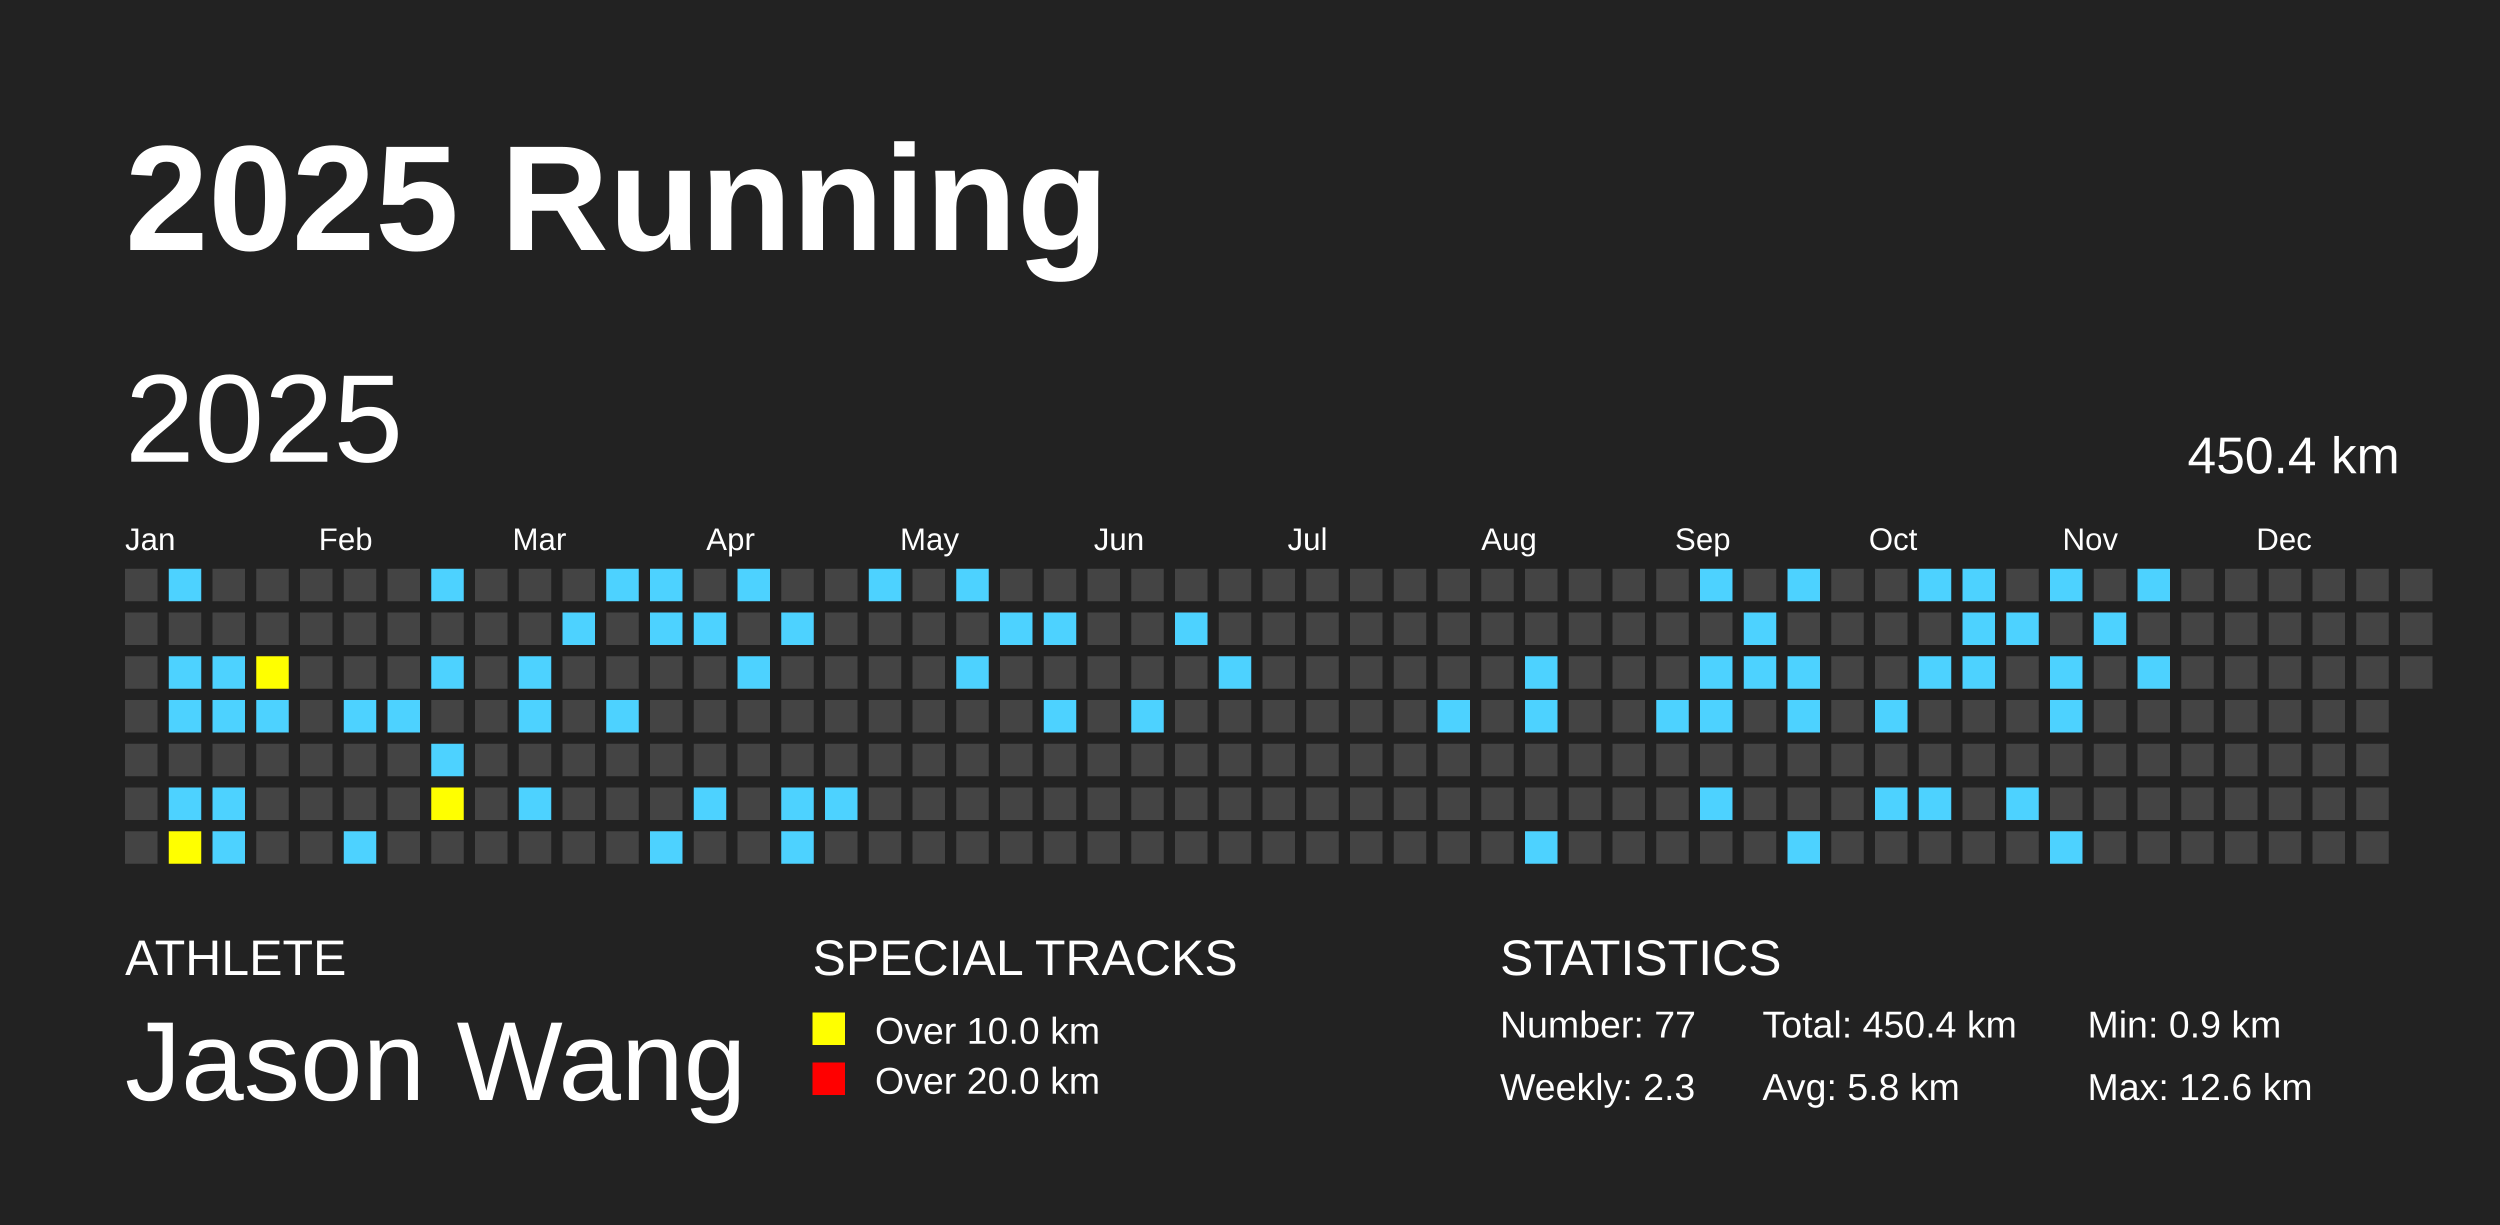
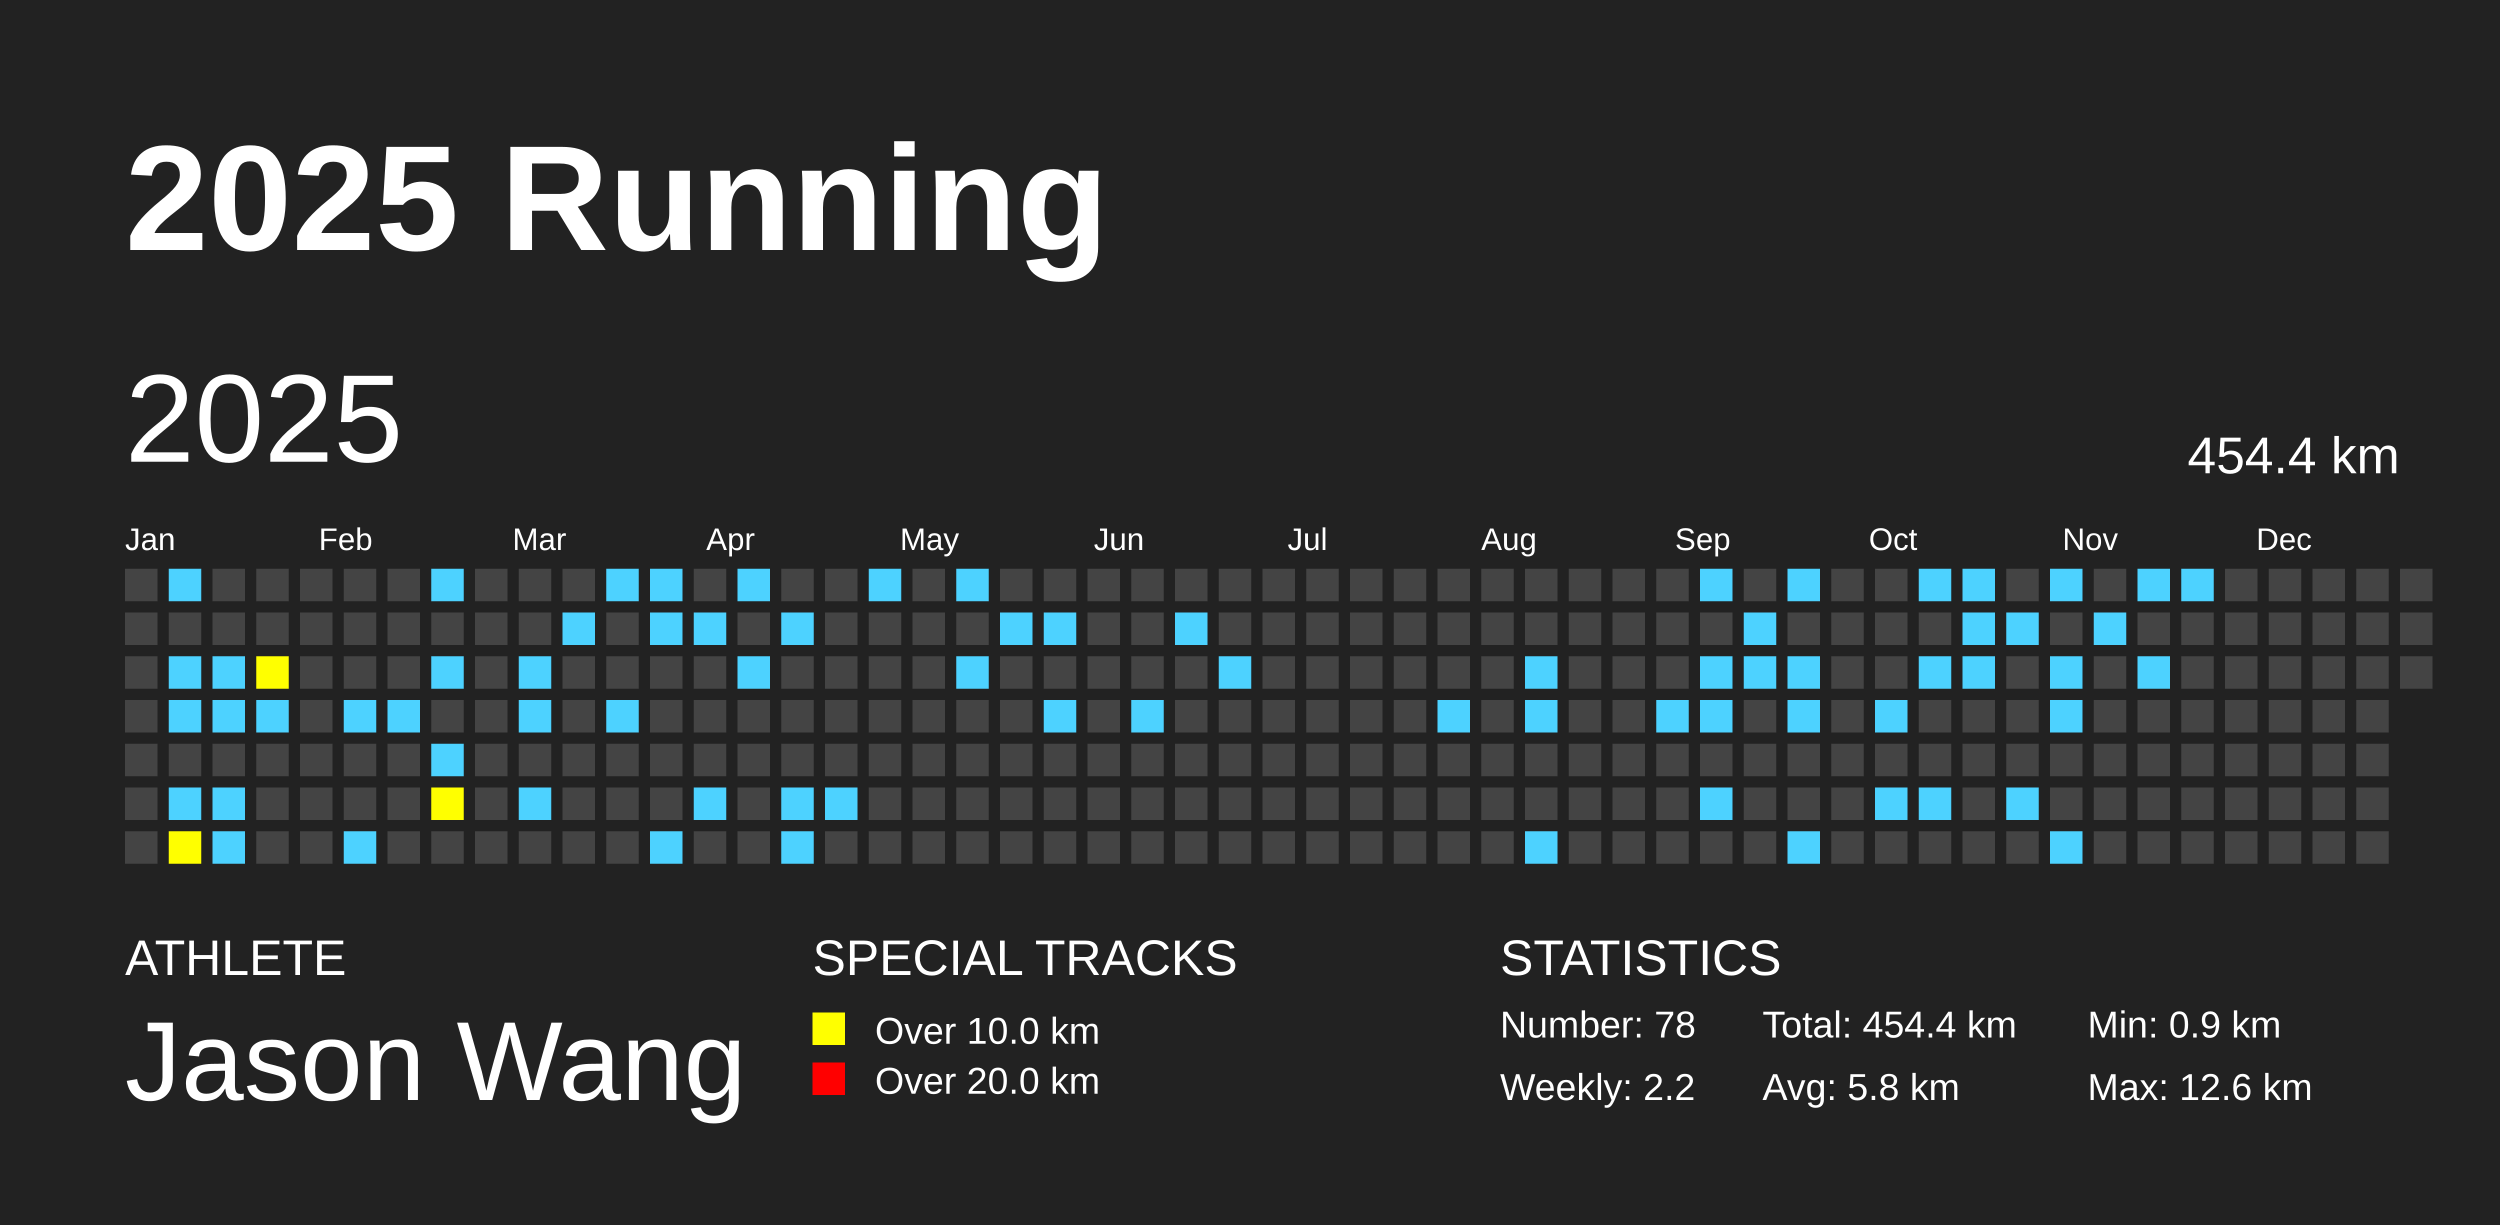
<svg xmlns="http://www.w3.org/2000/svg" baseProfile="full" height="98mm" version="1.1" viewBox="0,0,200,98" width="200mm">
  <defs />
  <rect fill="#222222" height="98" width="200" x="0" y="0" />
  <text fill="#FFFFFF" style="font-size:12px; font-family:Arial; font-weight:bold;" x="10" y="20">2025 Running</text>
  <text fill="#FFFFFF" style="font-size:4px; font-family:Arial" x="10" y="78">ATHLETE</text>
  <text fill="#FFFFFF" style="font-size:9px; font-family:Arial" x="10" y="88">Jason Wang</text>
  <text fill="#FFFFFF" style="font-size:4px; font-family:Arial" x="65" y="78">SPECIAL TRACKS</text>
  <rect fill="yellow" height="2.6" width="2.6" x="65" y="81" />
  <text fill="#FFFFFF" style="font-size:3px; font-family:Arial" x="70" y="83.5">Over 10.0 km</text>
  <rect fill="red" height="2.6" width="2.6" x="65" y="85" />
  <text fill="#FFFFFF" style="font-size:3px; font-family:Arial" x="70" y="87.5">Over 20.0 km</text>
  <text fill="#FFFFFF" style="font-size:4px; font-family:Arial" x="120" y="78">STATISTICS</text>
-   <text fill="#FFFFFF" style="font-size:3px; font-family:Arial" x="120" y="83">Number: 77</text>
-   <text fill="#FFFFFF" style="font-size:3px; font-family:Arial" x="120" y="88">Weekly: 2.3</text>
-   <text fill="#FFFFFF" style="font-size:3px; font-family:Arial" x="141" y="83">Total: 450.4 km</text>
+   <text fill="#FFFFFF" style="font-size:3px; font-family:Arial" x="120" y="83">Number: 78</text>
+   <text fill="#FFFFFF" style="font-size:3px; font-family:Arial" x="120" y="88">Weekly: 2.2</text>
+   <text fill="#FFFFFF" style="font-size:3px; font-family:Arial" x="141" y="83">Total: 454.4 km</text>
  <text fill="#FFFFFF" style="font-size:3px; font-family:Arial" x="141" y="88">Avg: 5.8 km</text>
  <text fill="#FFFFFF" style="font-size:3px; font-family:Arial" x="167" y="83">Min: 0.9 km</text>
  <text fill="#FFFFFF" style="font-size:3px; font-family:Arial" x="167" y="88">Max: 12.6 km</text>
  <text dominant-baseline="hanging" fill="#FFFFFF" style="font-size:10.0px; font-family:Arial;" x="10" y="30">2025</text>
-   <text dominant-baseline="hanging" fill="#FFFFFF" style="font-size:4.125px; font-family:Arial;" x="175" y="35">450.4 km</text>
+   <text dominant-baseline="hanging" fill="#FFFFFF" style="font-size:4.125px; font-family:Arial;" x="175" y="35">454.4 km</text>
  <text fill="#FFFFFF" style="font-size:2.5px; font-family:Arial" x="10.0" y="44">Jan</text>
  <text fill="#FFFFFF" style="font-size:2.5px; font-family:Arial" x="25.5" y="44">Feb</text>
  <text fill="#FFFFFF" style="font-size:2.5px; font-family:Arial" x="41.0" y="44">Mar</text>
  <text fill="#FFFFFF" style="font-size:2.5px; font-family:Arial" x="56.5" y="44">Apr</text>
  <text fill="#FFFFFF" style="font-size:2.5px; font-family:Arial" x="72.0" y="44">May</text>
  <text fill="#FFFFFF" style="font-size:2.5px; font-family:Arial" x="87.5" y="44">Jun</text>
  <text fill="#FFFFFF" style="font-size:2.5px; font-family:Arial" x="103.0" y="44">Jul</text>
  <text fill="#FFFFFF" style="font-size:2.5px; font-family:Arial" x="118.5" y="44">Aug</text>
  <text fill="#FFFFFF" style="font-size:2.5px; font-family:Arial" x="134.0" y="44">Sep</text>
  <text fill="#FFFFFF" style="font-size:2.5px; font-family:Arial" x="149.5" y="44">Oct</text>
  <text fill="#FFFFFF" style="font-size:2.5px; font-family:Arial" x="165.0" y="44">Nov</text>
  <text fill="#FFFFFF" style="font-size:2.5px; font-family:Arial" x="180.5" y="44">Dec</text>
  <rect fill="#444444" height="2.6" width="2.6" x="10.0" y="45.5" />
  <rect fill="#444444" height="2.6" width="2.6" x="10.0" y="49.0" />
  <rect fill="#444444" height="2.6" width="2.6" x="10.0" y="52.5" />
  <rect fill="#444444" height="2.6" width="2.6" x="10.0" y="56.0" />
  <rect fill="#444444" height="2.6" width="2.6" x="10.0" y="59.5" />
  <rect fill="#444444" height="2.6" width="2.6" x="10.0" y="63.0" />
  <rect fill="#444444" height="2.6" width="2.6" x="10.0" y="66.5" />
  <rect fill="#4DD2FF" height="2.6" width="2.6" x="13.5" y="45.5" />
  <rect fill="#444444" height="2.6" width="2.6" x="13.5" y="49.0" />
  <rect fill="#4DD2FF" height="2.6" width="2.6" x="13.5" y="52.5" />
  <rect fill="#4DD2FF" height="2.6" width="2.6" x="13.5" y="56.0" />
  <rect fill="#444444" height="2.6" width="2.6" x="13.5" y="59.5" />
  <rect fill="#4DD2FF" height="2.6" width="2.6" x="13.5" y="63.0" />
  <rect fill="yellow" height="2.6" width="2.6" x="13.5" y="66.5" />
  <rect fill="#444444" height="2.6" width="2.6" x="17.0" y="45.5" />
  <rect fill="#444444" height="2.6" width="2.6" x="17.0" y="49.0" />
  <rect fill="#4DD2FF" height="2.6" width="2.6" x="17.0" y="52.5" />
  <rect fill="#4DD2FF" height="2.6" width="2.6" x="17.0" y="56.0" />
  <rect fill="#444444" height="2.6" width="2.6" x="17.0" y="59.5" />
  <rect fill="#4DD2FF" height="2.6" width="2.6" x="17.0" y="63.0" />
  <rect fill="#4DD2FF" height="2.6" width="2.6" x="17.0" y="66.5" />
  <rect fill="#444444" height="2.6" width="2.6" x="20.5" y="45.5" />
  <rect fill="#444444" height="2.6" width="2.6" x="20.5" y="49.0" />
  <rect fill="yellow" height="2.6" width="2.6" x="20.5" y="52.5" />
  <rect fill="#4DD2FF" height="2.6" width="2.6" x="20.5" y="56.0" />
  <rect fill="#444444" height="2.6" width="2.6" x="20.5" y="59.5" />
  <rect fill="#444444" height="2.6" width="2.6" x="20.5" y="63.0" />
  <rect fill="#444444" height="2.6" width="2.6" x="20.5" y="66.5" />
  <rect fill="#444444" height="2.6" width="2.6" x="24.0" y="45.5" />
  <rect fill="#444444" height="2.6" width="2.6" x="24.0" y="49.0" />
  <rect fill="#444444" height="2.6" width="2.6" x="24.0" y="52.5" />
  <rect fill="#444444" height="2.6" width="2.6" x="24.0" y="56.0" />
  <rect fill="#444444" height="2.6" width="2.6" x="24.0" y="59.5" />
  <rect fill="#444444" height="2.6" width="2.6" x="24.0" y="63.0" />
  <rect fill="#444444" height="2.6" width="2.6" x="24.0" y="66.5" />
  <rect fill="#444444" height="2.6" width="2.6" x="27.5" y="45.5" />
  <rect fill="#444444" height="2.6" width="2.6" x="27.5" y="49.0" />
  <rect fill="#444444" height="2.6" width="2.6" x="27.5" y="52.5" />
  <rect fill="#4DD2FF" height="2.6" width="2.6" x="27.5" y="56.0" />
  <rect fill="#444444" height="2.6" width="2.6" x="27.5" y="59.5" />
  <rect fill="#444444" height="2.6" width="2.6" x="27.5" y="63.0" />
  <rect fill="#4DD2FF" height="2.6" width="2.6" x="27.5" y="66.5" />
  <rect fill="#444444" height="2.6" width="2.6" x="31.0" y="45.5" />
  <rect fill="#444444" height="2.6" width="2.6" x="31.0" y="49.0" />
  <rect fill="#444444" height="2.6" width="2.6" x="31.0" y="52.5" />
  <rect fill="#4DD2FF" height="2.6" width="2.6" x="31.0" y="56.0" />
  <rect fill="#444444" height="2.6" width="2.6" x="31.0" y="59.5" />
  <rect fill="#444444" height="2.6" width="2.6" x="31.0" y="63.0" />
  <rect fill="#444444" height="2.6" width="2.6" x="31.0" y="66.5" />
  <rect fill="#4DD2FF" height="2.6" width="2.6" x="34.5" y="45.5" />
  <rect fill="#444444" height="2.6" width="2.6" x="34.5" y="49.0" />
  <rect fill="#4DD2FF" height="2.6" width="2.6" x="34.5" y="52.5" />
  <rect fill="#444444" height="2.6" width="2.6" x="34.5" y="56.0" />
  <rect fill="#4DD2FF" height="2.6" width="2.6" x="34.5" y="59.5" />
  <rect fill="yellow" height="2.6" width="2.6" x="34.5" y="63.0" />
  <rect fill="#444444" height="2.6" width="2.6" x="34.5" y="66.5" />
  <rect fill="#444444" height="2.6" width="2.6" x="38.0" y="45.5" />
  <rect fill="#444444" height="2.6" width="2.6" x="38.0" y="49.0" />
  <rect fill="#444444" height="2.6" width="2.6" x="38.0" y="52.5" />
  <rect fill="#444444" height="2.6" width="2.6" x="38.0" y="56.0" />
  <rect fill="#444444" height="2.6" width="2.6" x="38.0" y="59.5" />
  <rect fill="#444444" height="2.6" width="2.6" x="38.0" y="63.0" />
  <rect fill="#444444" height="2.6" width="2.6" x="38.0" y="66.5" />
  <rect fill="#444444" height="2.6" width="2.6" x="41.5" y="45.5" />
  <rect fill="#444444" height="2.6" width="2.6" x="41.5" y="49.0" />
  <rect fill="#4DD2FF" height="2.6" width="2.6" x="41.5" y="52.5" />
  <rect fill="#4DD2FF" height="2.6" width="2.6" x="41.5" y="56.0" />
  <rect fill="#444444" height="2.6" width="2.6" x="41.5" y="59.5" />
  <rect fill="#4DD2FF" height="2.6" width="2.6" x="41.5" y="63.0" />
  <rect fill="#444444" height="2.6" width="2.6" x="41.5" y="66.5" />
  <rect fill="#444444" height="2.6" width="2.6" x="45.0" y="45.5" />
  <rect fill="#4DD2FF" height="2.6" width="2.6" x="45.0" y="49.0" />
  <rect fill="#444444" height="2.6" width="2.6" x="45.0" y="52.5" />
  <rect fill="#444444" height="2.6" width="2.6" x="45.0" y="56.0" />
  <rect fill="#444444" height="2.6" width="2.6" x="45.0" y="59.5" />
  <rect fill="#444444" height="2.6" width="2.6" x="45.0" y="63.0" />
  <rect fill="#444444" height="2.6" width="2.6" x="45.0" y="66.5" />
  <rect fill="#4DD2FF" height="2.6" width="2.6" x="48.5" y="45.5" />
  <rect fill="#444444" height="2.6" width="2.6" x="48.5" y="49.0" />
  <rect fill="#444444" height="2.6" width="2.6" x="48.5" y="52.5" />
  <rect fill="#4DD2FF" height="2.6" width="2.6" x="48.5" y="56.0" />
  <rect fill="#444444" height="2.6" width="2.6" x="48.5" y="59.5" />
  <rect fill="#444444" height="2.6" width="2.6" x="48.5" y="63.0" />
  <rect fill="#444444" height="2.6" width="2.6" x="48.5" y="66.5" />
  <rect fill="#4DD2FF" height="2.6" width="2.6" x="52.0" y="45.5" />
  <rect fill="#4DD2FF" height="2.6" width="2.6" x="52.0" y="49.0" />
  <rect fill="#444444" height="2.6" width="2.6" x="52.0" y="52.5" />
  <rect fill="#444444" height="2.6" width="2.6" x="52.0" y="56.0" />
  <rect fill="#444444" height="2.6" width="2.6" x="52.0" y="59.5" />
  <rect fill="#444444" height="2.6" width="2.6" x="52.0" y="63.0" />
  <rect fill="#4DD2FF" height="2.6" width="2.6" x="52.0" y="66.5" />
  <rect fill="#444444" height="2.6" width="2.6" x="55.5" y="45.5" />
  <rect fill="#4DD2FF" height="2.6" width="2.6" x="55.5" y="49.0" />
  <rect fill="#444444" height="2.6" width="2.6" x="55.5" y="52.5" />
  <rect fill="#444444" height="2.6" width="2.6" x="55.5" y="56.0" />
  <rect fill="#444444" height="2.6" width="2.6" x="55.5" y="59.5" />
  <rect fill="#4DD2FF" height="2.6" width="2.6" x="55.5" y="63.0" />
  <rect fill="#444444" height="2.6" width="2.6" x="55.5" y="66.5" />
  <rect fill="#4DD2FF" height="2.6" width="2.6" x="59.0" y="45.5" />
  <rect fill="#444444" height="2.6" width="2.6" x="59.0" y="49.0" />
  <rect fill="#4DD2FF" height="2.6" width="2.6" x="59.0" y="52.5" />
  <rect fill="#444444" height="2.6" width="2.6" x="59.0" y="56.0" />
  <rect fill="#444444" height="2.6" width="2.6" x="59.0" y="59.5" />
  <rect fill="#444444" height="2.6" width="2.6" x="59.0" y="63.0" />
  <rect fill="#444444" height="2.6" width="2.6" x="59.0" y="66.5" />
  <rect fill="#444444" height="2.6" width="2.6" x="62.5" y="45.5" />
  <rect fill="#4DD2FF" height="2.6" width="2.6" x="62.5" y="49.0" />
  <rect fill="#444444" height="2.6" width="2.6" x="62.5" y="52.5" />
  <rect fill="#444444" height="2.6" width="2.6" x="62.5" y="56.0" />
  <rect fill="#444444" height="2.6" width="2.6" x="62.5" y="59.5" />
  <rect fill="#4DD2FF" height="2.6" width="2.6" x="62.5" y="63.0" />
  <rect fill="#4DD2FF" height="2.6" width="2.6" x="62.5" y="66.5" />
  <rect fill="#444444" height="2.6" width="2.6" x="66.0" y="45.5" />
  <rect fill="#444444" height="2.6" width="2.6" x="66.0" y="49.0" />
  <rect fill="#444444" height="2.6" width="2.6" x="66.0" y="52.5" />
  <rect fill="#444444" height="2.6" width="2.6" x="66.0" y="56.0" />
  <rect fill="#444444" height="2.6" width="2.6" x="66.0" y="59.5" />
  <rect fill="#4DD2FF" height="2.6" width="2.6" x="66.0" y="63.0" />
  <rect fill="#444444" height="2.6" width="2.6" x="66.0" y="66.5" />
  <rect fill="#4DD2FF" height="2.6" width="2.6" x="69.5" y="45.5" />
  <rect fill="#444444" height="2.6" width="2.6" x="69.5" y="49.0" />
  <rect fill="#444444" height="2.6" width="2.6" x="69.5" y="52.5" />
  <rect fill="#444444" height="2.6" width="2.6" x="69.5" y="56.0" />
  <rect fill="#444444" height="2.6" width="2.6" x="69.5" y="59.5" />
  <rect fill="#444444" height="2.6" width="2.6" x="69.5" y="63.0" />
  <rect fill="#444444" height="2.6" width="2.6" x="69.5" y="66.5" />
  <rect fill="#444444" height="2.6" width="2.6" x="73.0" y="45.5" />
  <rect fill="#444444" height="2.6" width="2.6" x="73.0" y="49.0" />
  <rect fill="#444444" height="2.6" width="2.6" x="73.0" y="52.5" />
  <rect fill="#444444" height="2.6" width="2.6" x="73.0" y="56.0" />
  <rect fill="#444444" height="2.6" width="2.6" x="73.0" y="59.5" />
  <rect fill="#444444" height="2.6" width="2.6" x="73.0" y="63.0" />
  <rect fill="#444444" height="2.6" width="2.6" x="73.0" y="66.5" />
  <rect fill="#4DD2FF" height="2.6" width="2.6" x="76.5" y="45.5" />
  <rect fill="#444444" height="2.6" width="2.6" x="76.5" y="49.0" />
  <rect fill="#4DD2FF" height="2.6" width="2.6" x="76.5" y="52.5" />
  <rect fill="#444444" height="2.6" width="2.6" x="76.5" y="56.0" />
  <rect fill="#444444" height="2.6" width="2.6" x="76.5" y="59.5" />
  <rect fill="#444444" height="2.6" width="2.6" x="76.5" y="63.0" />
  <rect fill="#444444" height="2.6" width="2.6" x="76.5" y="66.5" />
  <rect fill="#444444" height="2.6" width="2.6" x="80.0" y="45.5" />
  <rect fill="#4DD2FF" height="2.6" width="2.6" x="80.0" y="49.0" />
  <rect fill="#444444" height="2.6" width="2.6" x="80.0" y="52.5" />
  <rect fill="#444444" height="2.6" width="2.6" x="80.0" y="56.0" />
  <rect fill="#444444" height="2.6" width="2.6" x="80.0" y="59.5" />
  <rect fill="#444444" height="2.6" width="2.6" x="80.0" y="63.0" />
  <rect fill="#444444" height="2.6" width="2.6" x="80.0" y="66.5" />
  <rect fill="#444444" height="2.6" width="2.6" x="83.5" y="45.5" />
  <rect fill="#4DD2FF" height="2.6" width="2.6" x="83.5" y="49.0" />
  <rect fill="#444444" height="2.6" width="2.6" x="83.5" y="52.5" />
  <rect fill="#4DD2FF" height="2.6" width="2.6" x="83.5" y="56.0" />
  <rect fill="#444444" height="2.6" width="2.6" x="83.5" y="59.5" />
  <rect fill="#444444" height="2.6" width="2.6" x="83.5" y="63.0" />
  <rect fill="#444444" height="2.6" width="2.6" x="83.5" y="66.5" />
  <rect fill="#444444" height="2.6" width="2.6" x="87.0" y="45.5" />
  <rect fill="#444444" height="2.6" width="2.6" x="87.0" y="49.0" />
  <rect fill="#444444" height="2.6" width="2.6" x="87.0" y="52.5" />
  <rect fill="#444444" height="2.6" width="2.6" x="87.0" y="56.0" />
  <rect fill="#444444" height="2.6" width="2.6" x="87.0" y="59.5" />
  <rect fill="#444444" height="2.6" width="2.6" x="87.0" y="63.0" />
  <rect fill="#444444" height="2.6" width="2.6" x="87.0" y="66.5" />
  <rect fill="#444444" height="2.6" width="2.6" x="90.5" y="45.5" />
  <rect fill="#444444" height="2.6" width="2.6" x="90.5" y="49.0" />
  <rect fill="#444444" height="2.6" width="2.6" x="90.5" y="52.5" />
  <rect fill="#4DD2FF" height="2.6" width="2.6" x="90.5" y="56.0" />
  <rect fill="#444444" height="2.6" width="2.6" x="90.5" y="59.5" />
  <rect fill="#444444" height="2.6" width="2.6" x="90.5" y="63.0" />
  <rect fill="#444444" height="2.6" width="2.6" x="90.5" y="66.5" />
  <rect fill="#444444" height="2.6" width="2.6" x="94.0" y="45.5" />
  <rect fill="#4DD2FF" height="2.6" width="2.6" x="94.0" y="49.0" />
  <rect fill="#444444" height="2.6" width="2.6" x="94.0" y="52.5" />
  <rect fill="#444444" height="2.6" width="2.6" x="94.0" y="56.0" />
  <rect fill="#444444" height="2.6" width="2.6" x="94.0" y="59.5" />
  <rect fill="#444444" height="2.6" width="2.6" x="94.0" y="63.0" />
  <rect fill="#444444" height="2.6" width="2.6" x="94.0" y="66.5" />
  <rect fill="#444444" height="2.6" width="2.6" x="97.5" y="45.5" />
  <rect fill="#444444" height="2.6" width="2.6" x="97.5" y="49.0" />
  <rect fill="#4DD2FF" height="2.6" width="2.6" x="97.5" y="52.5" />
  <rect fill="#444444" height="2.6" width="2.6" x="97.5" y="56.0" />
  <rect fill="#444444" height="2.6" width="2.6" x="97.5" y="59.5" />
  <rect fill="#444444" height="2.6" width="2.6" x="97.5" y="63.0" />
  <rect fill="#444444" height="2.6" width="2.6" x="97.5" y="66.5" />
  <rect fill="#444444" height="2.6" width="2.6" x="101.0" y="45.5" />
  <rect fill="#444444" height="2.6" width="2.6" x="101.0" y="49.0" />
  <rect fill="#444444" height="2.6" width="2.6" x="101.0" y="52.5" />
  <rect fill="#444444" height="2.6" width="2.6" x="101.0" y="56.0" />
  <rect fill="#444444" height="2.6" width="2.6" x="101.0" y="59.5" />
  <rect fill="#444444" height="2.6" width="2.6" x="101.0" y="63.0" />
  <rect fill="#444444" height="2.6" width="2.6" x="101.0" y="66.5" />
  <rect fill="#444444" height="2.6" width="2.6" x="104.5" y="45.5" />
  <rect fill="#444444" height="2.6" width="2.6" x="104.5" y="49.0" />
  <rect fill="#444444" height="2.6" width="2.6" x="104.5" y="52.5" />
  <rect fill="#444444" height="2.6" width="2.6" x="104.5" y="56.0" />
  <rect fill="#444444" height="2.6" width="2.6" x="104.5" y="59.5" />
  <rect fill="#444444" height="2.6" width="2.6" x="104.5" y="63.0" />
  <rect fill="#444444" height="2.6" width="2.6" x="104.5" y="66.5" />
  <rect fill="#444444" height="2.6" width="2.6" x="108.0" y="45.5" />
  <rect fill="#444444" height="2.6" width="2.6" x="108.0" y="49.0" />
  <rect fill="#444444" height="2.6" width="2.6" x="108.0" y="52.5" />
  <rect fill="#444444" height="2.6" width="2.6" x="108.0" y="56.0" />
  <rect fill="#444444" height="2.6" width="2.6" x="108.0" y="59.5" />
  <rect fill="#444444" height="2.6" width="2.6" x="108.0" y="63.0" />
  <rect fill="#444444" height="2.6" width="2.6" x="108.0" y="66.5" />
  <rect fill="#444444" height="2.6" width="2.6" x="111.5" y="45.5" />
  <rect fill="#444444" height="2.6" width="2.6" x="111.5" y="49.0" />
  <rect fill="#444444" height="2.6" width="2.6" x="111.5" y="52.5" />
  <rect fill="#444444" height="2.6" width="2.6" x="111.5" y="56.0" />
  <rect fill="#444444" height="2.6" width="2.6" x="111.5" y="59.5" />
  <rect fill="#444444" height="2.6" width="2.6" x="111.5" y="63.0" />
  <rect fill="#444444" height="2.6" width="2.6" x="111.5" y="66.5" />
  <rect fill="#444444" height="2.6" width="2.6" x="115.0" y="45.5" />
  <rect fill="#444444" height="2.6" width="2.6" x="115.0" y="49.0" />
  <rect fill="#444444" height="2.6" width="2.6" x="115.0" y="52.5" />
  <rect fill="#4DD2FF" height="2.6" width="2.6" x="115.0" y="56.0" />
  <rect fill="#444444" height="2.6" width="2.6" x="115.0" y="59.5" />
  <rect fill="#444444" height="2.6" width="2.6" x="115.0" y="63.0" />
  <rect fill="#444444" height="2.6" width="2.6" x="115.0" y="66.5" />
  <rect fill="#444444" height="2.6" width="2.6" x="118.5" y="45.5" />
  <rect fill="#444444" height="2.6" width="2.6" x="118.5" y="49.0" />
  <rect fill="#444444" height="2.6" width="2.6" x="118.5" y="52.5" />
  <rect fill="#444444" height="2.6" width="2.6" x="118.5" y="56.0" />
  <rect fill="#444444" height="2.6" width="2.6" x="118.5" y="59.5" />
  <rect fill="#444444" height="2.6" width="2.6" x="118.5" y="63.0" />
  <rect fill="#444444" height="2.6" width="2.6" x="118.5" y="66.5" />
  <rect fill="#444444" height="2.6" width="2.6" x="122.0" y="45.5" />
  <rect fill="#444444" height="2.6" width="2.6" x="122.0" y="49.0" />
  <rect fill="#4DD2FF" height="2.6" width="2.6" x="122.0" y="52.5" />
  <rect fill="#4DD2FF" height="2.6" width="2.6" x="122.0" y="56.0" />
  <rect fill="#444444" height="2.6" width="2.6" x="122.0" y="59.5" />
  <rect fill="#444444" height="2.6" width="2.6" x="122.0" y="63.0" />
  <rect fill="#4DD2FF" height="2.6" width="2.6" x="122.0" y="66.5" />
  <rect fill="#444444" height="2.6" width="2.6" x="125.5" y="45.5" />
  <rect fill="#444444" height="2.6" width="2.6" x="125.5" y="49.0" />
  <rect fill="#444444" height="2.6" width="2.6" x="125.5" y="52.5" />
  <rect fill="#444444" height="2.6" width="2.6" x="125.5" y="56.0" />
  <rect fill="#444444" height="2.6" width="2.6" x="125.5" y="59.5" />
  <rect fill="#444444" height="2.6" width="2.6" x="125.5" y="63.0" />
  <rect fill="#444444" height="2.6" width="2.6" x="125.5" y="66.5" />
  <rect fill="#444444" height="2.6" width="2.6" x="129.0" y="45.5" />
  <rect fill="#444444" height="2.6" width="2.6" x="129.0" y="49.0" />
  <rect fill="#444444" height="2.6" width="2.6" x="129.0" y="52.5" />
  <rect fill="#444444" height="2.6" width="2.6" x="129.0" y="56.0" />
  <rect fill="#444444" height="2.6" width="2.6" x="129.0" y="59.5" />
  <rect fill="#444444" height="2.6" width="2.6" x="129.0" y="63.0" />
  <rect fill="#444444" height="2.6" width="2.6" x="129.0" y="66.5" />
  <rect fill="#444444" height="2.6" width="2.6" x="132.5" y="45.5" />
  <rect fill="#444444" height="2.6" width="2.6" x="132.5" y="49.0" />
  <rect fill="#444444" height="2.6" width="2.6" x="132.5" y="52.5" />
  <rect fill="#4DD2FF" height="2.6" width="2.6" x="132.5" y="56.0" />
  <rect fill="#444444" height="2.6" width="2.6" x="132.5" y="59.5" />
  <rect fill="#444444" height="2.6" width="2.6" x="132.5" y="63.0" />
  <rect fill="#444444" height="2.6" width="2.6" x="132.5" y="66.5" />
  <rect fill="#4DD2FF" height="2.6" width="2.6" x="136.0" y="45.5" />
  <rect fill="#444444" height="2.6" width="2.6" x="136.0" y="49.0" />
  <rect fill="#4DD2FF" height="2.6" width="2.6" x="136.0" y="52.5" />
  <rect fill="#4DD2FF" height="2.6" width="2.6" x="136.0" y="56.0" />
  <rect fill="#444444" height="2.6" width="2.6" x="136.0" y="59.5" />
  <rect fill="#4DD2FF" height="2.6" width="2.6" x="136.0" y="63.0" />
  <rect fill="#444444" height="2.6" width="2.6" x="136.0" y="66.5" />
  <rect fill="#444444" height="2.6" width="2.6" x="139.5" y="45.5" />
  <rect fill="#4DD2FF" height="2.6" width="2.6" x="139.5" y="49.0" />
  <rect fill="#4DD2FF" height="2.6" width="2.6" x="139.5" y="52.5" />
  <rect fill="#444444" height="2.6" width="2.6" x="139.5" y="56.0" />
  <rect fill="#444444" height="2.6" width="2.6" x="139.5" y="59.5" />
  <rect fill="#444444" height="2.6" width="2.6" x="139.5" y="63.0" />
  <rect fill="#444444" height="2.6" width="2.6" x="139.5" y="66.5" />
  <rect fill="#4DD2FF" height="2.6" width="2.6" x="143.0" y="45.5" />
  <rect fill="#444444" height="2.6" width="2.6" x="143.0" y="49.0" />
  <rect fill="#4DD2FF" height="2.6" width="2.6" x="143.0" y="52.5" />
  <rect fill="#4DD2FF" height="2.6" width="2.6" x="143.0" y="56.0" />
  <rect fill="#444444" height="2.6" width="2.6" x="143.0" y="59.5" />
  <rect fill="#444444" height="2.6" width="2.6" x="143.0" y="63.0" />
  <rect fill="#4DD2FF" height="2.6" width="2.6" x="143.0" y="66.5" />
  <rect fill="#444444" height="2.6" width="2.6" x="146.5" y="45.5" />
  <rect fill="#444444" height="2.6" width="2.6" x="146.5" y="49.0" />
  <rect fill="#444444" height="2.6" width="2.6" x="146.5" y="52.5" />
  <rect fill="#444444" height="2.6" width="2.6" x="146.5" y="56.0" />
  <rect fill="#444444" height="2.6" width="2.6" x="146.5" y="59.5" />
  <rect fill="#444444" height="2.6" width="2.6" x="146.5" y="63.0" />
  <rect fill="#444444" height="2.6" width="2.6" x="146.5" y="66.5" />
  <rect fill="#444444" height="2.6" width="2.6" x="150.0" y="45.5" />
  <rect fill="#444444" height="2.6" width="2.6" x="150.0" y="49.0" />
  <rect fill="#444444" height="2.6" width="2.6" x="150.0" y="52.5" />
  <rect fill="#4DD2FF" height="2.6" width="2.6" x="150.0" y="56.0" />
  <rect fill="#444444" height="2.6" width="2.6" x="150.0" y="59.5" />
  <rect fill="#4DD2FF" height="2.6" width="2.6" x="150.0" y="63.0" />
  <rect fill="#444444" height="2.6" width="2.6" x="150.0" y="66.5" />
  <rect fill="#4DD2FF" height="2.6" width="2.6" x="153.5" y="45.5" />
  <rect fill="#444444" height="2.6" width="2.6" x="153.5" y="49.0" />
  <rect fill="#4DD2FF" height="2.6" width="2.6" x="153.5" y="52.5" />
  <rect fill="#444444" height="2.6" width="2.6" x="153.5" y="56.0" />
  <rect fill="#444444" height="2.6" width="2.6" x="153.5" y="59.5" />
  <rect fill="#4DD2FF" height="2.6" width="2.6" x="153.5" y="63.0" />
  <rect fill="#444444" height="2.6" width="2.6" x="153.5" y="66.5" />
  <rect fill="#4DD2FF" height="2.6" width="2.6" x="157.0" y="45.5" />
  <rect fill="#4DD2FF" height="2.6" width="2.6" x="157.0" y="49.0" />
  <rect fill="#4DD2FF" height="2.6" width="2.6" x="157.0" y="52.5" />
  <rect fill="#444444" height="2.6" width="2.6" x="157.0" y="56.0" />
  <rect fill="#444444" height="2.6" width="2.6" x="157.0" y="59.5" />
  <rect fill="#444444" height="2.6" width="2.6" x="157.0" y="63.0" />
  <rect fill="#444444" height="2.6" width="2.6" x="157.0" y="66.5" />
  <rect fill="#444444" height="2.6" width="2.6" x="160.5" y="45.5" />
  <rect fill="#4DD2FF" height="2.6" width="2.6" x="160.5" y="49.0" />
  <rect fill="#444444" height="2.6" width="2.6" x="160.5" y="52.5" />
  <rect fill="#444444" height="2.6" width="2.6" x="160.5" y="56.0" />
  <rect fill="#444444" height="2.6" width="2.6" x="160.5" y="59.5" />
  <rect fill="#4DD2FF" height="2.6" width="2.6" x="160.5" y="63.0" />
  <rect fill="#444444" height="2.6" width="2.6" x="160.5" y="66.5" />
  <rect fill="#4DD2FF" height="2.6" width="2.6" x="164.0" y="45.5" />
  <rect fill="#444444" height="2.6" width="2.6" x="164.0" y="49.0" />
  <rect fill="#4DD2FF" height="2.6" width="2.6" x="164.0" y="52.5" />
  <rect fill="#4DD2FF" height="2.6" width="2.6" x="164.0" y="56.0" />
  <rect fill="#444444" height="2.6" width="2.6" x="164.0" y="59.5" />
  <rect fill="#444444" height="2.6" width="2.6" x="164.0" y="63.0" />
  <rect fill="#4DD2FF" height="2.6" width="2.6" x="164.0" y="66.5" />
  <rect fill="#444444" height="2.6" width="2.6" x="167.5" y="45.5" />
  <rect fill="#4DD2FF" height="2.6" width="2.6" x="167.5" y="49.0" />
  <rect fill="#444444" height="2.6" width="2.6" x="167.5" y="52.5" />
  <rect fill="#444444" height="2.6" width="2.6" x="167.5" y="56.0" />
  <rect fill="#444444" height="2.6" width="2.6" x="167.5" y="59.5" />
  <rect fill="#444444" height="2.6" width="2.6" x="167.5" y="63.0" />
  <rect fill="#444444" height="2.6" width="2.6" x="167.5" y="66.5" />
  <rect fill="#4DD2FF" height="2.6" width="2.6" x="171.0" y="45.5" />
  <rect fill="#444444" height="2.6" width="2.6" x="171.0" y="49.0" />
  <rect fill="#4DD2FF" height="2.6" width="2.6" x="171.0" y="52.5" />
  <rect fill="#444444" height="2.6" width="2.6" x="171.0" y="56.0" />
  <rect fill="#444444" height="2.6" width="2.6" x="171.0" y="59.5" />
  <rect fill="#444444" height="2.6" width="2.6" x="171.0" y="63.0" />
  <rect fill="#444444" height="2.6" width="2.6" x="171.0" y="66.5" />
-   <rect fill="#444444" height="2.6" width="2.6" x="174.5" y="45.5" />
+   <rect fill="#4DD2FF" height="2.6" width="2.6" x="174.5" y="45.5" />
  <rect fill="#444444" height="2.6" width="2.6" x="174.5" y="49.0" />
  <rect fill="#444444" height="2.6" width="2.6" x="174.5" y="52.5" />
  <rect fill="#444444" height="2.6" width="2.6" x="174.5" y="56.0" />
  <rect fill="#444444" height="2.6" width="2.6" x="174.5" y="59.5" />
  <rect fill="#444444" height="2.6" width="2.6" x="174.5" y="63.0" />
  <rect fill="#444444" height="2.6" width="2.6" x="174.5" y="66.5" />
  <rect fill="#444444" height="2.6" width="2.6" x="178.0" y="45.5" />
  <rect fill="#444444" height="2.6" width="2.6" x="178.0" y="49.0" />
  <rect fill="#444444" height="2.6" width="2.6" x="178.0" y="52.5" />
  <rect fill="#444444" height="2.6" width="2.6" x="178.0" y="56.0" />
  <rect fill="#444444" height="2.6" width="2.6" x="178.0" y="59.5" />
  <rect fill="#444444" height="2.6" width="2.6" x="178.0" y="63.0" />
  <rect fill="#444444" height="2.6" width="2.6" x="178.0" y="66.5" />
  <rect fill="#444444" height="2.6" width="2.6" x="181.5" y="45.5" />
  <rect fill="#444444" height="2.6" width="2.6" x="181.5" y="49.0" />
  <rect fill="#444444" height="2.6" width="2.6" x="181.5" y="52.5" />
  <rect fill="#444444" height="2.6" width="2.6" x="181.5" y="56.0" />
  <rect fill="#444444" height="2.6" width="2.6" x="181.5" y="59.5" />
  <rect fill="#444444" height="2.6" width="2.6" x="181.5" y="63.0" />
  <rect fill="#444444" height="2.6" width="2.6" x="181.5" y="66.5" />
  <rect fill="#444444" height="2.6" width="2.6" x="185.0" y="45.5" />
  <rect fill="#444444" height="2.6" width="2.6" x="185.0" y="49.0" />
  <rect fill="#444444" height="2.6" width="2.6" x="185.0" y="52.5" />
  <rect fill="#444444" height="2.6" width="2.6" x="185.0" y="56.0" />
  <rect fill="#444444" height="2.6" width="2.6" x="185.0" y="59.5" />
  <rect fill="#444444" height="2.6" width="2.6" x="185.0" y="63.0" />
  <rect fill="#444444" height="2.6" width="2.6" x="185.0" y="66.5" />
  <rect fill="#444444" height="2.6" width="2.6" x="188.5" y="45.5" />
  <rect fill="#444444" height="2.6" width="2.6" x="188.5" y="49.0" />
  <rect fill="#444444" height="2.6" width="2.6" x="188.5" y="52.5" />
  <rect fill="#444444" height="2.6" width="2.6" x="188.5" y="56.0" />
  <rect fill="#444444" height="2.6" width="2.6" x="188.5" y="59.5" />
  <rect fill="#444444" height="2.6" width="2.6" x="188.5" y="63.0" />
  <rect fill="#444444" height="2.6" width="2.6" x="188.5" y="66.5" />
  <rect fill="#444444" height="2.6" width="2.6" x="192.0" y="45.5" />
  <rect fill="#444444" height="2.6" width="2.6" x="192.0" y="49.0" />
  <rect fill="#444444" height="2.6" width="2.6" x="192.0" y="52.5" />
</svg>
